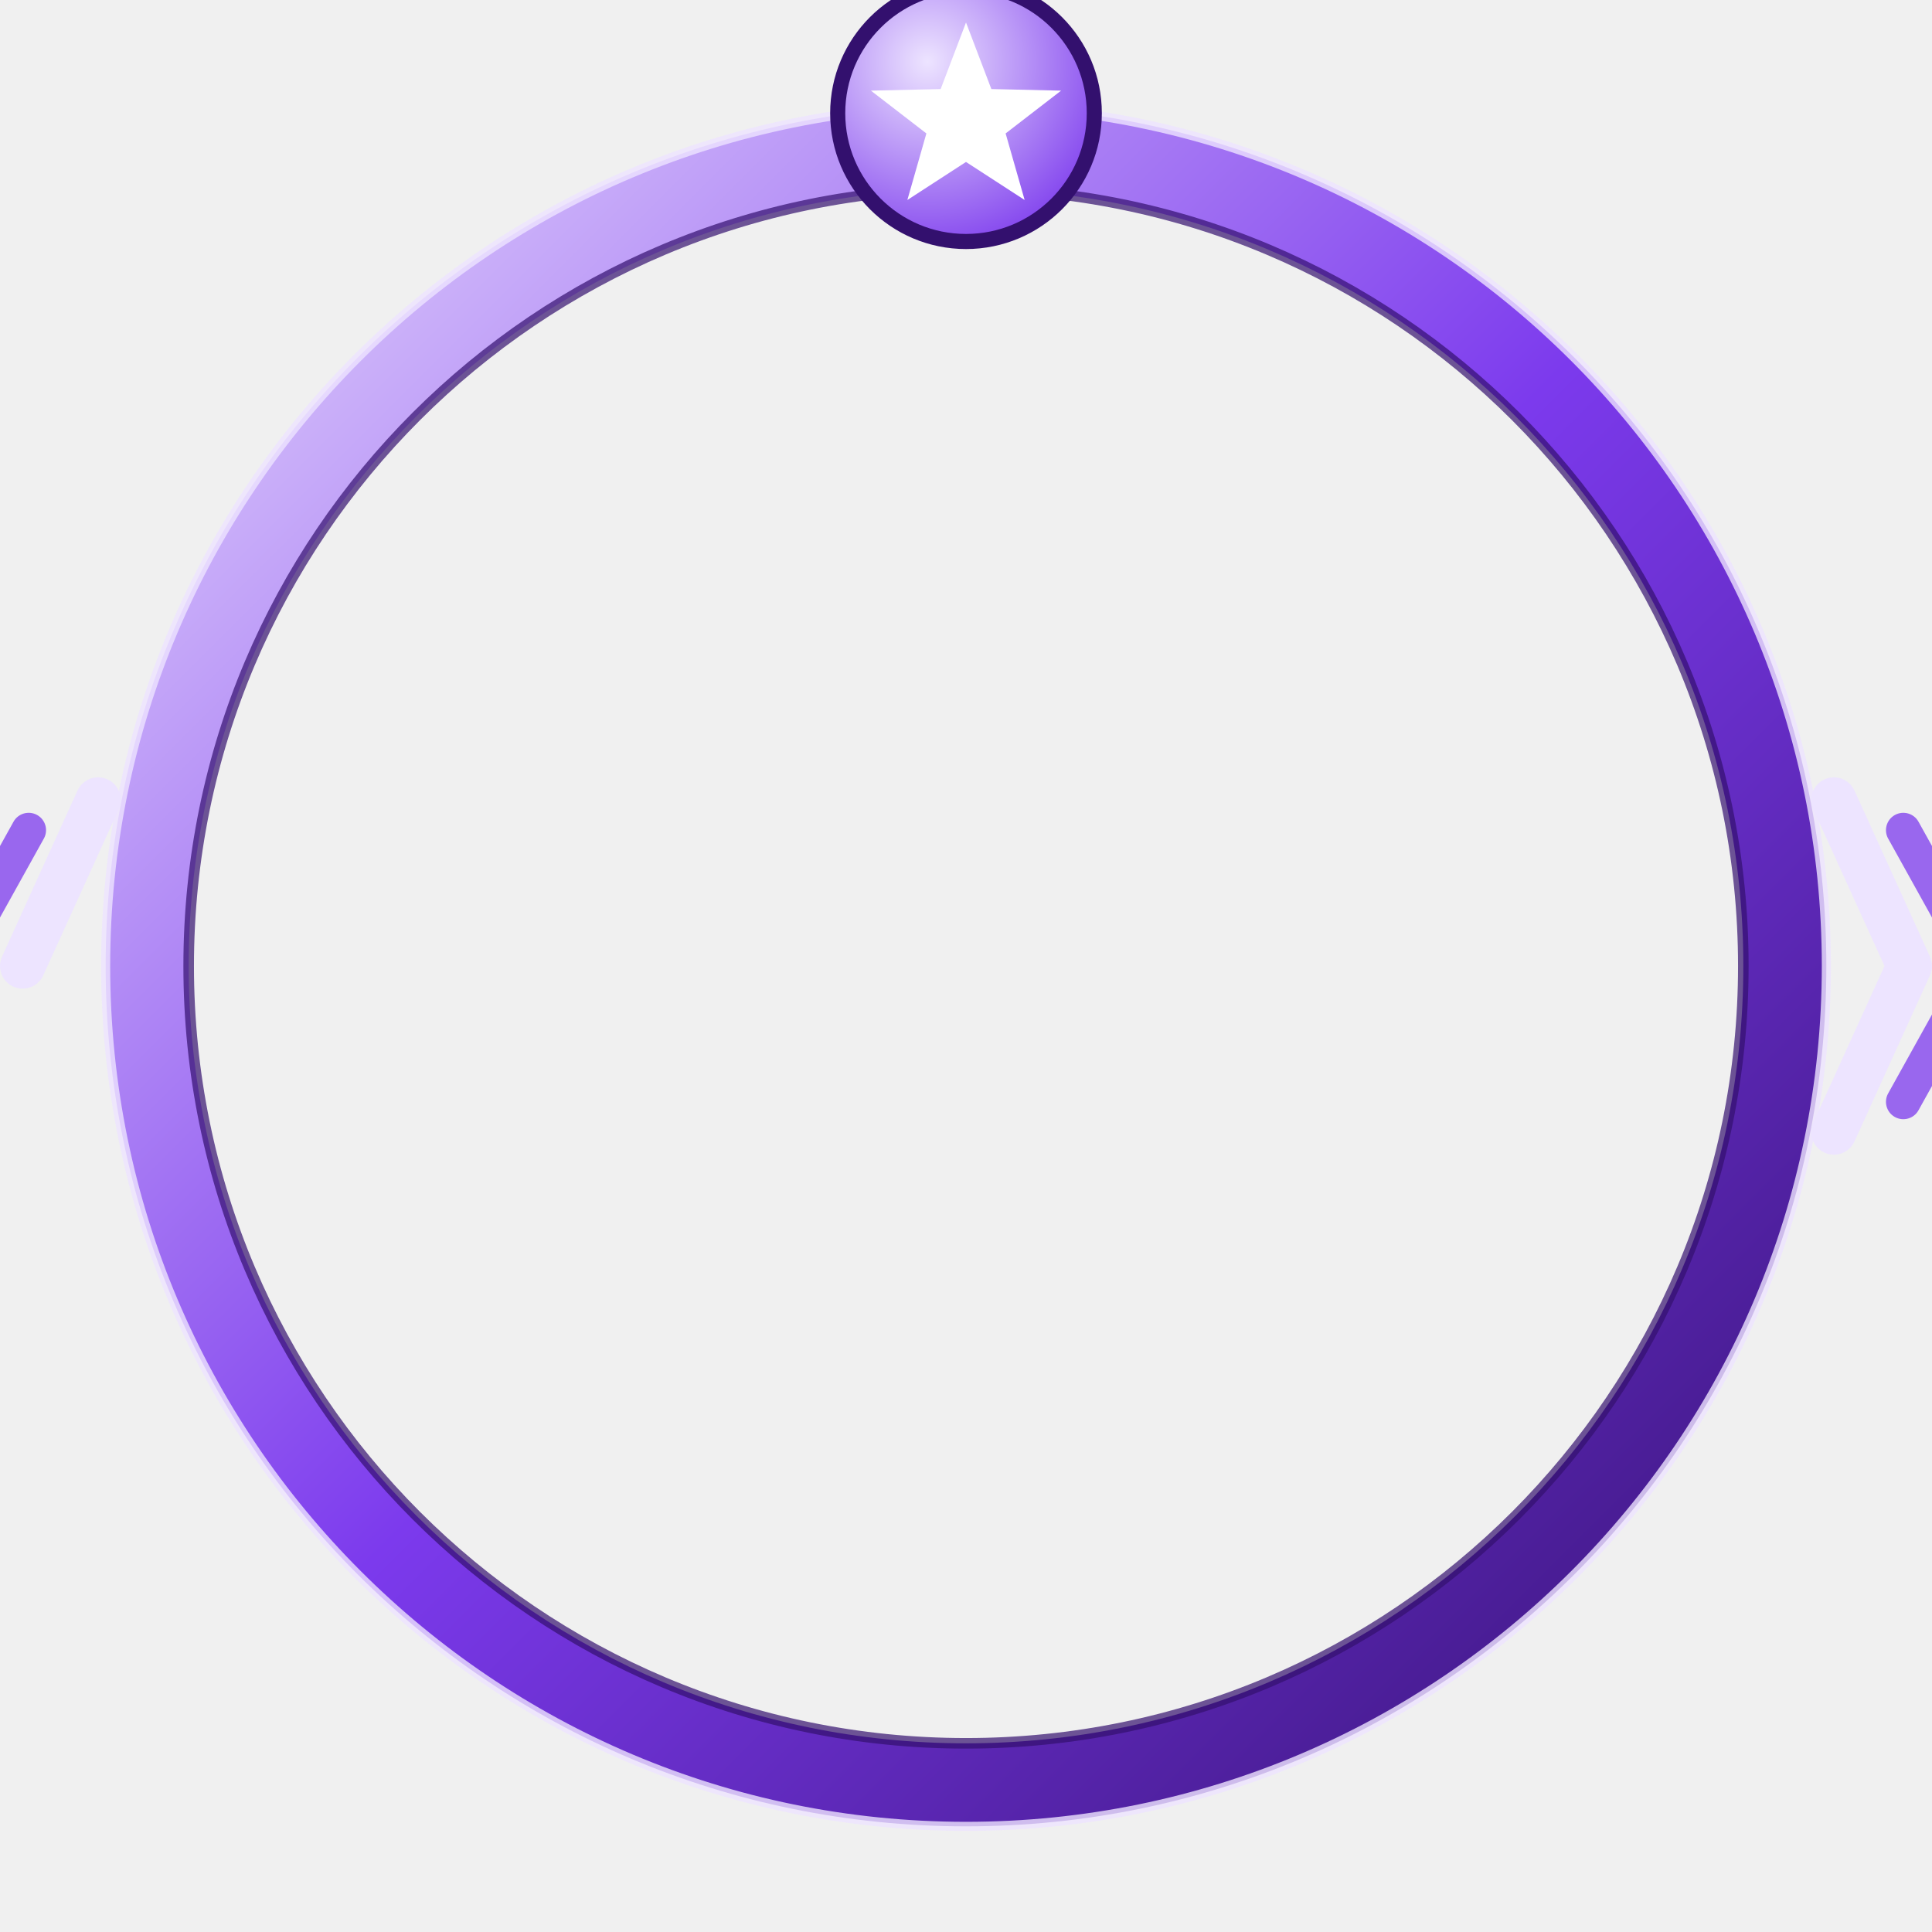
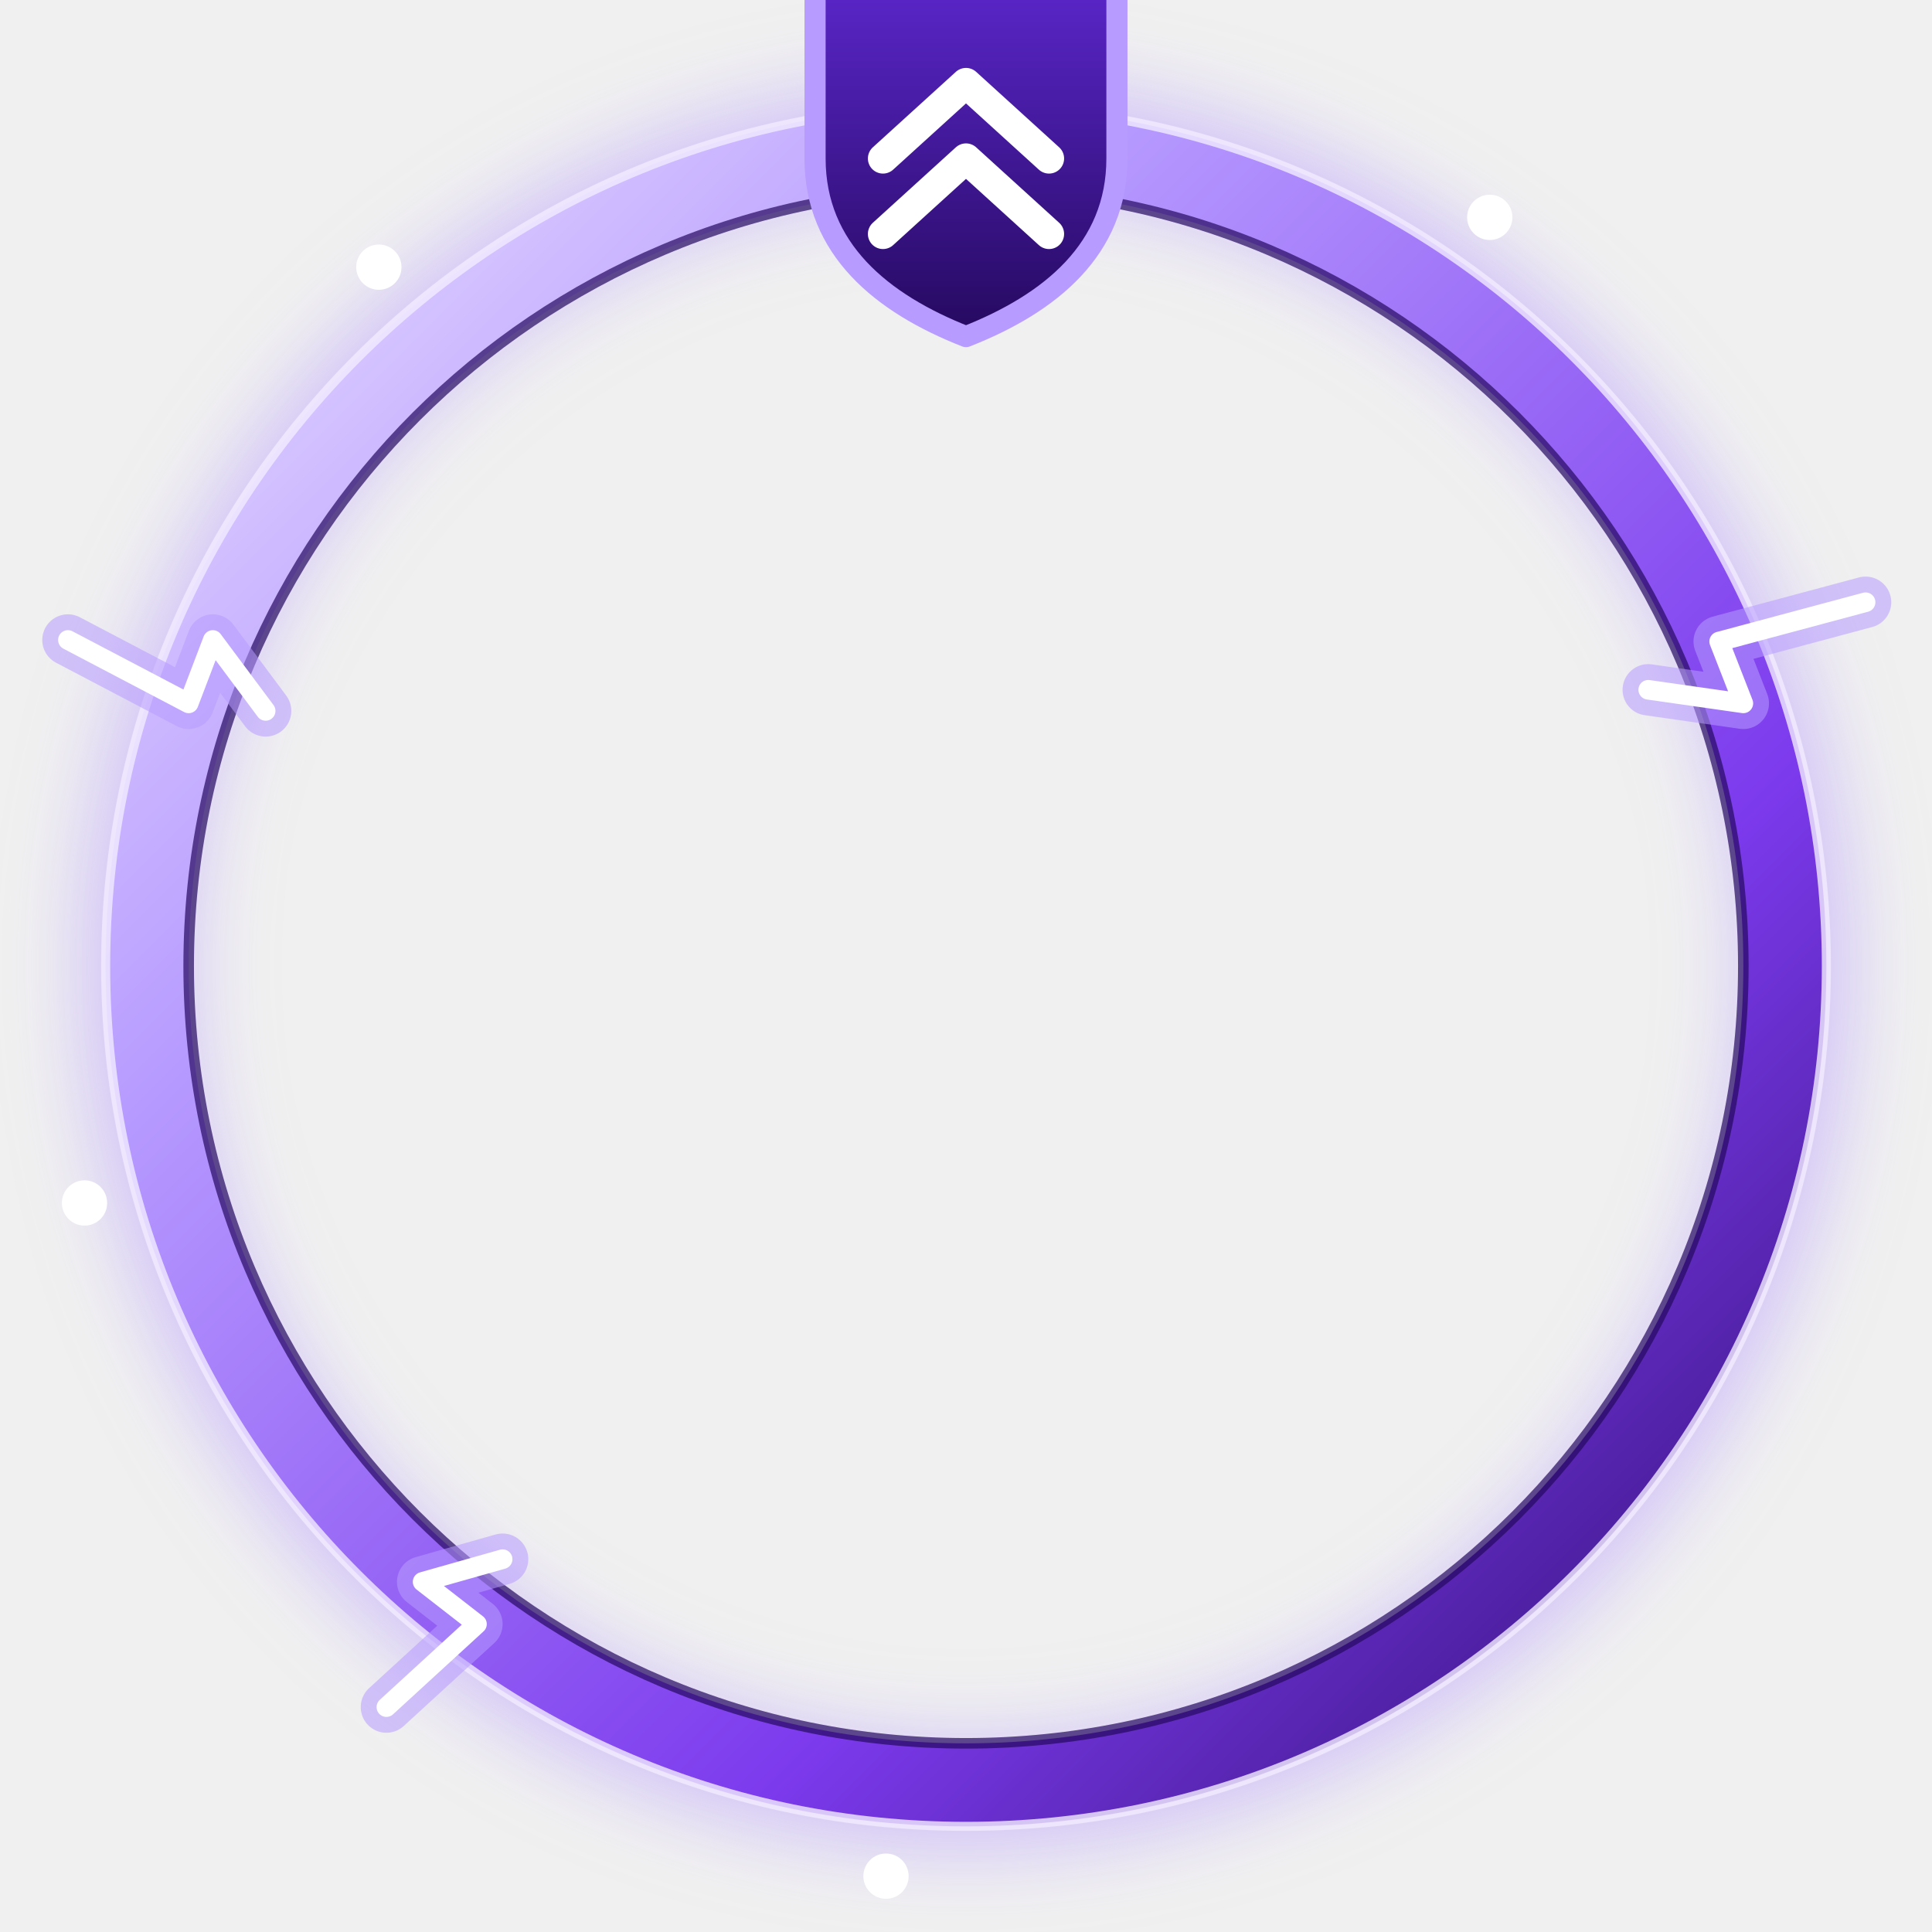
<svg xmlns="http://www.w3.org/2000/svg" viewBox="0 0 128 128">
  <defs>
-     <linearGradient id="deter-a" x1="0" y1="0" x2="1" y2="1">
-       <stop offset="0" stop-color="#ede4ff" />
-       <stop offset=".5" stop-color="#7c3aed" />
-       <stop offset="1" stop-color="#33106e" />
+     <linearGradient id="dt-a" x1="0" y1="0" x2="1" y2="1">
+       <stop offset="0" stop-color="#f1ebff" />
+       <stop offset=".3" stop-color="#b79bff" />
+       <stop offset=".68" stop-color="#7c3aed" />
+       <stop offset="1" stop-color="#25095f" />
    </linearGradient>
-     <radialGradient id="deter-e" cx=".35" cy=".3" r=".8">
-       <stop offset="0" stop-color="#ede4ff" />
-       <stop offset="1" stop-color="#7c3aed" />
-     </radialGradient>
+     <linearGradient id="dt-e" x1="0" y1="0" x2="0" y2="1">
+       <stop offset="0" stop-color="#5a26c9" />
+       <stop offset="1" stop-color="#25095f" />
+     </linearGradient>
  </defs>
-   <style>.ai{animation:ai 2.2s ease-in-out infinite alternate}@keyframes ai{from{opacity:.55}to{opacity:1}}@media (prefers-reduced-motion:reduce){*{animation:none!important}}</style>
-   <path d="M121 64A57 57 0 1 0 7 64A57 57 0 1 0 121 64ZM115.5 64A51.5 51.5 0 1 1 12.5 64A51.5 51.5 0 1 1 115.5 64Z" fill="url(#deter-a)" fill-rule="evenodd" />
-   <circle cx="64" cy="64" r="51.5" fill="none" stroke="#33106e" stroke-width=".7" opacity=".7" />
-   <circle cx="64" cy="64" r="57" fill="none" stroke="#ede4ff" stroke-width=".6" opacity=".8" />
-   <path class="ai" d="M6.5 53.0l-5.0 11--5.0 11" fill="none" stroke="#ede4ff" stroke-width="3.0" stroke-linecap="round" stroke-linejoin="round" opacity="1.00" />
-   <path class="ai" d="M1.9 55.0l-5.0 9--5.0 9" fill="none" stroke="#7c3aed" stroke-width="2.3" stroke-linecap="round" stroke-linejoin="round" opacity="0.75" />
-   <path class="ai" d="M121.5 53.0l5.0 11-5.0 11" fill="none" stroke="#ede4ff" stroke-width="3.0" stroke-linecap="round" stroke-linejoin="round" opacity="1.00" />
-   <path class="ai" d="M126.1 55.0l5.0 9-5.0 9" fill="none" stroke="#7c3aed" stroke-width="2.3" stroke-linecap="round" stroke-linejoin="round" opacity="0.75" />
-   <circle cx="64" cy="7.5" r="8.5" fill="url(#deter-e)" stroke="#33106e" stroke-width="1" />
-   <path d="M0-6.2 1.6-2 6-1.9 2.5.8 3.7 5 0 2.6-3.7 5-2.5.8-6-1.9-1.6-2Z" transform="translate(64 8) scale(1.05)" fill="#fff" />
+   <style>.ec{animation:ec 1.9s steps(1) infinite}.ec2{animation-delay:-.6s}.ec3{animation-delay:-1.2s}@keyframes ec{0%,62%{opacity:1}64%{opacity:.15}68%{opacity:1}72%{opacity:.3}76%,100%{opacity:1}}.et{transform-box:fill-box;transform-origin:center;animation:et 1.6s ease-in-out infinite alternate}.et2{animation-delay:-.8s}@keyframes et{from{opacity:.25;transform:scale(.6)}to{opacity:1;transform:scale(1)}}@media (prefers-reduced-motion:reduce){*{animation:none!important}}</style>
+   <defs>
+     <filter id="dt-h" x="-20%" y="-20%" width="140%" height="140%">
+       <feGaussianBlur stdDeviation="2.6" />
+     </filter>
+   </defs>
+   <circle cx="64" cy="64" r="55" fill="none" stroke="#b79bff" stroke-width="7" opacity=".55" filter="url(#dt-h)" />
+   <path d="M121 64A57 57 0 1 0 7 64A57 57 0 1 0 121 64ZM115.5 64A51.5 51.5 0 1 1 12.5 64A51.5 51.5 0 1 1 115.5 64Z" fill="url(#dt-a)" fill-rule="evenodd" />
+   <circle cx="64" cy="64" r="51.5" fill="none" stroke="#25095f" stroke-width=".7" opacity=".7" />
+   <circle cx="64" cy="64" r="57" fill="none" stroke="#f1ebff" stroke-width=".6" opacity=".8" />
+   <path class="ec" d="M17.6 47.1 L14.1 42.4 L12.5 46.6 L4.5 42.4" fill="none" stroke="#b79bff" stroke-width="3.4" stroke-linecap="round" stroke-linejoin="round" opacity=".55" />
+   <path class="ec" d="M17.6 47.1 L14.1 42.4 L12.5 46.6 L4.5 42.4" fill="none" stroke="#ffffff" stroke-width="1.3" stroke-linecap="round" stroke-linejoin="round" />
+   <path class="ec ec2" d="M109.2 45.7 L115.5 46.6 L113.9 42.5 L123.6 39.9" fill="none" stroke="#b79bff" stroke-width="3.4" stroke-linecap="round" stroke-linejoin="round" opacity=".55" />
+   <path class="ec ec2" d="M109.2 45.7 L115.5 46.6 L113.9 42.5 L123.6 39.9" fill="none" stroke="#ffffff" stroke-width="1.3" stroke-linecap="round" stroke-linejoin="round" />
+   <path class="ec ec3" d="M33.3 103.3 L28.0 104.8 L31.6 107.6 L25.6 113.1" fill="none" stroke="#b79bff" stroke-width="3.4" stroke-linecap="round" stroke-linejoin="round" opacity=".55" />
+   <path class="ec ec3" d="M33.3 103.3 L28.0 104.8 L31.6 107.6 L25.6 113.1" fill="none" stroke="#ffffff" stroke-width="1.3" stroke-linecap="round" stroke-linejoin="round" />
+   <circle class="et" cx="25.1" cy="17.7" r="1.5" fill="#fff" />
+   <circle class="et et2" cx="98.7" cy="14.4" r="1.5" fill="#fff" />
+   <circle class="et" cx="58.7" cy="124.3" r="1.5" fill="#fff" />
+   <circle class="et et2" cx="5.6" cy="79.7" r="1.5" fill="#fff" />
+   <path d="M54 -1h20v11.5c0 6-4.4 9.6-10 11.8-5.6-2.2-10-5.8-10-11.8Z" fill="url(#dt-e)" stroke="#b79bff" stroke-width="1.4" stroke-linejoin="round" />
+   <path d="M58.5 10.5 64 5.5l5.5 5M58.5 15.5 64 10.5l5.5 5" fill="none" stroke="#fff" stroke-width="2" stroke-linecap="round" stroke-linejoin="round" />
</svg>
